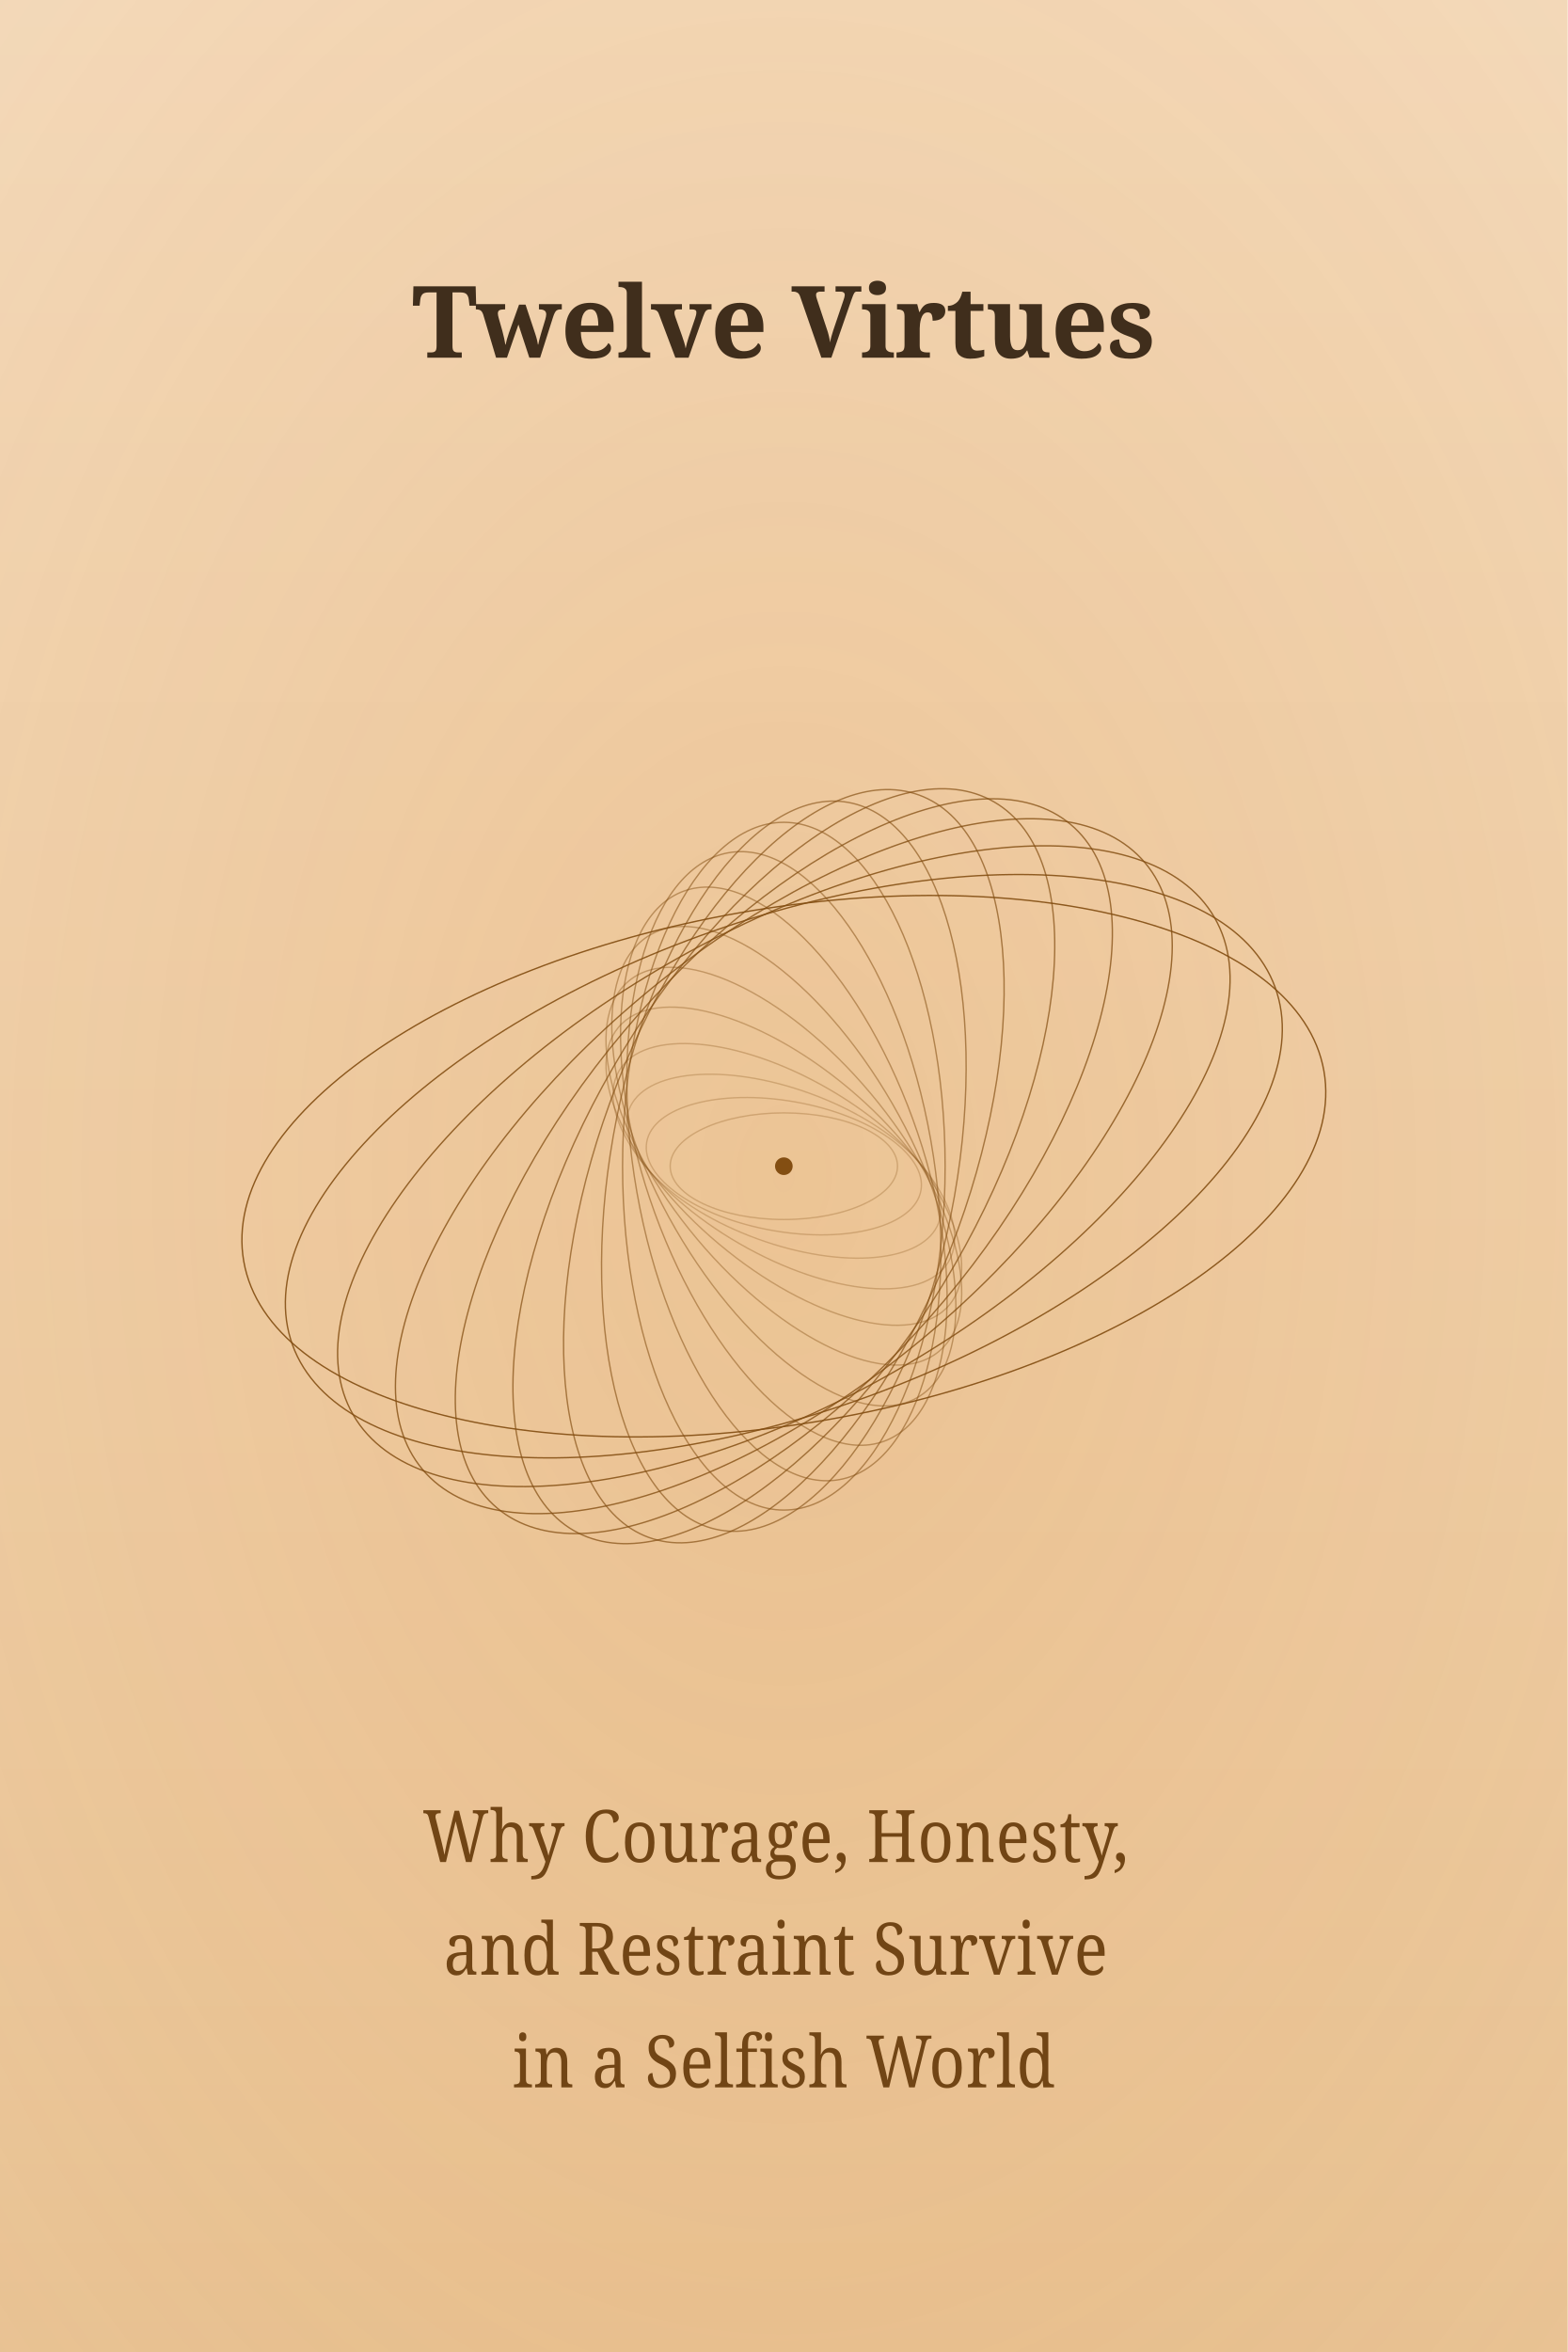
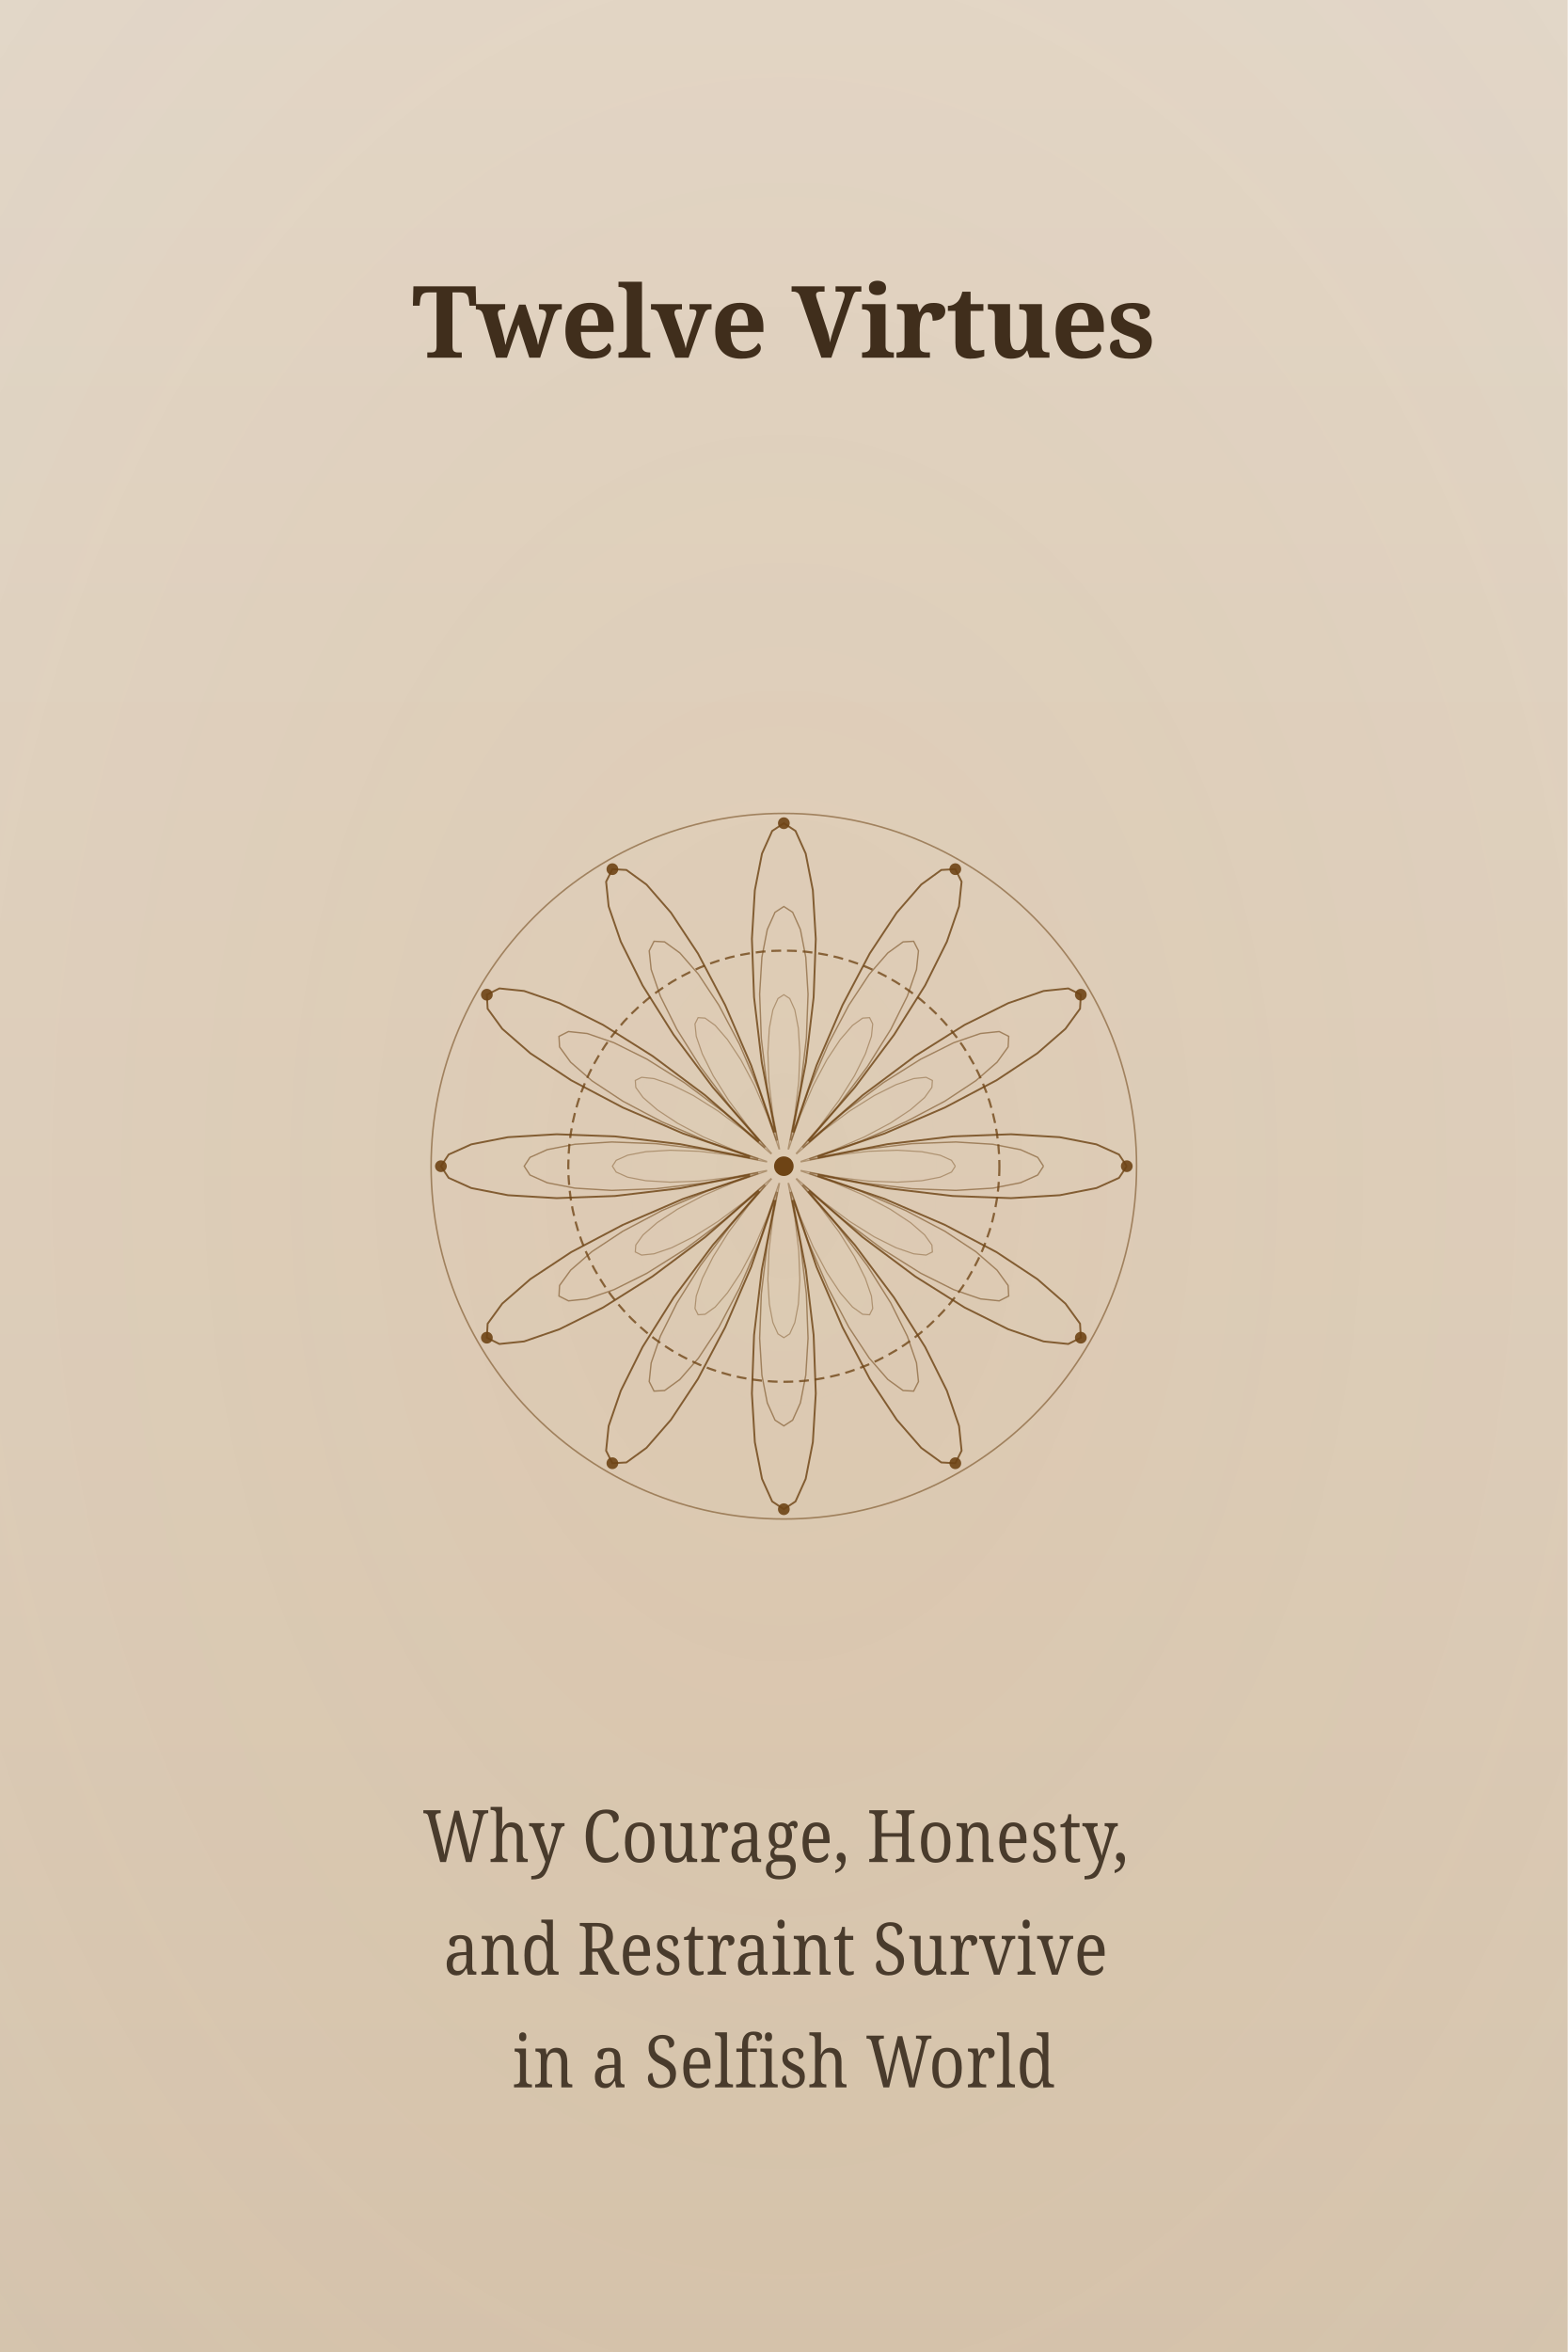
<svg xmlns="http://www.w3.org/2000/svg" viewBox="0 0 1600 2400" width="100%" height="100%">
  <defs>
    <linearGradient id="bg-twelve-virtues" x1="0%" y1="0%" x2="0%" y2="100%">
-       <stop offset="0%" stop-color="#f4dcc0" />
-       <stop offset="60%" stop-color="#efd1ad" />
-       <stop offset="100%" stop-color="#e9c599" />
+       <stop offset="0%" stop-color="#e2d7c9" />
+       <stop offset="60%" stop-color="#dccebc" />
+       <stop offset="100%" stop-color="#d5c4ae" />
    </linearGradient>
    <radialGradient id="halo-twelve-virtues" cx="50%" cy="50%" r="75%">
-       <stop offset="0%" stop-color="#d97706" stop-opacity="0.16" />
-       <stop offset="55%" stop-color="#d97706" stop-opacity="0.09" />
-       <stop offset="100%" stop-color="#d97706" stop-opacity="0.03" />
+       <stop offset="0%" stop-color="#d97706" stop-opacity="0.06" />
+       <stop offset="55%" stop-color="#d97706" stop-opacity="0.03" />
+       <stop offset="100%" stop-color="#d97706" stop-opacity="0.00" />
    </radialGradient>
  </defs>
  <rect width="1600" height="2400" fill="url(#bg-twelve-virtues)" />
  <rect width="1600" height="2400" fill="url(#halo-twelve-virtues)" />
  <g text-anchor="middle">
    <text x="800" y="365" font-family="'Literata', Georgia, serif" font-size="102" font-weight="700" letter-spacing="-0.01em" fill="#402e1c">Twelve Virtues</text>
  </g>
-   <g class="emblem-harmonic" transform="translate(0, -210)">
-     <ellipse cx="800" cy="1400" rx="116.0" ry="54.4" transform="rotate(0 800 1400)" stroke="#834e12" stroke-width="1.4" fill="none" opacity="0.28" />
-     <ellipse cx="800" cy="1400" rx="142.1" ry="66.6" transform="rotate(10 800 1400)" stroke="#834e12" stroke-width="1.4" fill="none" opacity="0.28" />
-     <ellipse cx="800" cy="1400" rx="168.2" ry="78.9" transform="rotate(20 800 1400)" stroke="#834e12" stroke-width="1.4" fill="none" opacity="0.28" />
-     <ellipse cx="800" cy="1400" rx="194.3" ry="91.1" transform="rotate(30 800 1400)" stroke="#834e12" stroke-width="1.4" fill="none" opacity="0.31" />
-     <ellipse cx="800" cy="1400" rx="220.4" ry="103.4" transform="rotate(40 800 1400)" stroke="#834e12" stroke-width="1.4" fill="none" opacity="0.36" />
-     <ellipse cx="800" cy="1400" rx="246.5" ry="115.6" transform="rotate(50 800 1400)" stroke="#834e12" stroke-width="1.4" fill="none" opacity="0.40" />
-     <ellipse cx="800" cy="1400" rx="272.6" ry="127.8" transform="rotate(60 800 1400)" stroke="#834e12" stroke-width="1.4" fill="none" opacity="0.45" />
-     <ellipse cx="800" cy="1400" rx="298.7" ry="140.1" transform="rotate(70 800 1400)" stroke="#834e12" stroke-width="1.4" fill="none" opacity="0.49" />
-     <ellipse cx="800" cy="1400" rx="324.8" ry="152.3" transform="rotate(80 800 1400)" stroke="#834e12" stroke-width="1.4" fill="none" opacity="0.53" />
-     <ellipse cx="800" cy="1400" rx="350.9" ry="164.6" transform="rotate(90 800 1400)" stroke="#834e12" stroke-width="1.4" fill="none" opacity="0.57" />
-     <ellipse cx="800" cy="1400" rx="377.0" ry="176.8" transform="rotate(100 800 1400)" stroke="#834e12" stroke-width="1.4" fill="none" opacity="0.62" />
-     <ellipse cx="800" cy="1400" rx="403.1" ry="189.0" transform="rotate(110 800 1400)" stroke="#834e12" stroke-width="1.4" fill="none" opacity="0.67" />
-     <ellipse cx="800" cy="1400" rx="429.2" ry="201.3" transform="rotate(120 800 1400)" stroke="#834e12" stroke-width="1.4" fill="none" opacity="0.71" />
-     <ellipse cx="800" cy="1400" rx="455.3" ry="213.5" transform="rotate(130 800 1400)" stroke="#834e12" stroke-width="1.4" fill="none" opacity="0.75" />
-     <ellipse cx="800" cy="1400" rx="481.4" ry="225.8" transform="rotate(140 800 1400)" stroke="#834e12" stroke-width="1.4" fill="none" opacity="0.79" />
-     <ellipse cx="800" cy="1400" rx="507.5" ry="238.0" transform="rotate(150 800 1400)" stroke="#834e12" stroke-width="1.4" fill="none" opacity="0.84" />
-     <ellipse cx="800" cy="1400" rx="533.6" ry="250.2" transform="rotate(160 800 1400)" stroke="#834e12" stroke-width="1.4" fill="none" opacity="0.89" />
-     <ellipse cx="800" cy="1400" rx="559.7" ry="262.5" transform="rotate(170 800 1400)" stroke="#834e12" stroke-width="1.4" fill="none" opacity="0.92" />
-     <circle cx="800" cy="1400" r="9" fill="#834e12" />
+   <g class="emblem-virtues" transform="translate(0, -210)">
+     <circle cx="800" cy="1400" r="360" stroke="#6e4415" stroke-width="1.6" fill="none" opacity="0.55" />
+     <circle cx="800" cy="1400" r="220" stroke="#6e4415" stroke-width="2.2" stroke-dasharray="10,6" fill="none" opacity="0.78" />
+     <polyline points="1150.0,1400.0 1142.1,1411.9 1119.0,1422.3 1081.6,1429.6 1031.9,1432.6 972.3,1430.4 905.8,1422.5 835.5,1408.9 835.2,1410.1 902.9,1433.4 964.4,1459.9 1017.1,1487.7 1058.7,1515.2 1087.4,1540.2 1102.3,1560.7 1103.1,1575.0 1090.3,1581.4 1065.1,1578.8 1029.1,1566.4 984.5,1544.2 934.1,1512.5 880.4,1472.4 826.3,1425.4 825.4,1426.3 872.4,1480.4 912.5,1534.1 944.2,1584.5 966.4,1629.1 978.8,1665.1 981.4,1690.3 975.0,1703.1 960.7,1702.3 940.2,1687.4 915.2,1658.7 887.7,1617.1 859.9,1564.4 833.4,1502.9 810.1,1435.2 808.9,1435.5 822.5,1505.8 830.4,1572.3 832.6,1631.9 829.6,1681.6 822.3,1719.0 811.9,1742.1 800.0,1750.0 788.1,1742.1 777.7,1719.0 770.4,1681.6 767.4,1631.9 769.6,1572.3 777.5,1505.8 791.1,1435.5 789.9,1435.2 766.6,1502.9 740.1,1564.4 712.3,1617.1 684.8,1658.7 659.8,1687.4 639.3,1702.3 625.0,1703.1 618.6,1690.3 621.2,1665.1 633.6,1629.1 655.8,1584.5 687.5,1534.1 727.6,1480.4 774.6,1426.3 773.7,1425.4 719.6,1472.4 665.9,1512.5 615.5,1544.2 570.9,1566.4 534.9,1578.8 509.7,1581.4 496.9,1575.0 497.7,1560.7 512.6,1540.2 541.3,1515.2 582.9,1487.7 635.6,1459.9 697.1,1433.4 764.8,1410.1 764.5,1408.9 694.2,1422.5 627.7,1430.4 568.1,1432.6 518.4,1429.6 481.0,1422.3 457.9,1411.9 450.0,1400.0 457.9,1388.1 481.0,1377.7 518.4,1370.4 568.1,1367.4 627.7,1369.6 694.2,1377.5 764.5,1391.1 764.8,1389.9 697.1,1366.6 635.6,1340.1 582.9,1312.3 541.3,1284.8 512.6,1259.8 497.7,1239.3 496.9,1225.0 509.7,1218.6 534.9,1221.2 570.9,1233.6 615.5,1255.8 665.9,1287.5 719.6,1327.6 773.7,1374.6 774.6,1373.7 727.6,1319.6 687.5,1265.9 655.8,1215.5 633.6,1170.9 621.2,1134.9 618.6,1109.7 625.0,1096.9 639.3,1097.7 659.8,1112.6 684.8,1141.3 712.3,1182.9 740.1,1235.6 766.6,1297.1 789.9,1364.8 791.1,1364.5 777.5,1294.2 769.6,1227.7 767.4,1168.1 770.4,1118.4 777.7,1081.0 788.1,1057.9 800.0,1050.0 811.9,1057.9 822.3,1081.0 829.6,1118.4 832.6,1168.1 830.4,1227.7 822.5,1294.2 808.9,1364.5 810.1,1364.8 833.4,1297.1 859.9,1235.6 887.7,1182.9 915.2,1141.3 940.2,1112.6 960.7,1097.7 975.0,1096.9 981.4,1109.7 978.8,1134.9 966.4,1170.9 944.2,1215.5 912.5,1265.9 872.4,1319.6 825.4,1373.7 826.3,1374.6 880.4,1327.6 934.1,1287.5 984.5,1255.8 1029.1,1233.6 1065.1,1221.2 1090.3,1218.6 1103.1,1225.0 1102.3,1239.3 1087.4,1259.8 1058.7,1284.8 1017.1,1312.3 964.4,1340.1 902.9,1366.6 835.2,1389.9 835.5,1391.1 905.8,1377.5 972.3,1369.6 1031.9,1367.4 1081.6,1370.4 1119.0,1377.7 1142.1,1388.1 1150.0,1400.0" stroke="#6e4415" stroke-width="1.9" fill="none" opacity="0.82" />
+     <polyline points="1065.0,1400.0 1059.1,1409.0 1041.5,1416.9 1013.2,1422.4 975.6,1424.7 930.5,1423.0 880.1,1417.0 826.9,1406.7 826.6,1407.6 877.9,1425.3 924.5,1445.3 964.4,1466.4 995.9,1487.2 1017.6,1506.1 1028.9,1521.7 1029.5,1532.5 1019.8,1537.4 1000.7,1535.4 973.4,1526.0 939.7,1509.2 901.5,1485.2 860.9,1454.8 819.9,1419.2 819.2,1419.9 854.8,1460.9 885.2,1501.5 909.2,1539.7 926.0,1573.4 935.4,1600.7 937.4,1619.8 932.5,1629.5 921.7,1628.9 906.1,1617.6 887.2,1595.9 866.4,1564.4 845.3,1524.5 825.3,1477.9 807.6,1426.6 806.7,1426.9 817.0,1480.1 823.0,1530.5 824.7,1575.6 822.4,1613.2 816.9,1641.5 809.0,1659.1 800.0,1665.0 791.0,1659.1 783.1,1641.5 777.6,1613.2 775.3,1575.6 777.0,1530.5 783.0,1480.1 793.3,1426.9 792.4,1426.6 774.7,1477.9 754.7,1524.5 733.6,1564.4 712.8,1595.9 693.9,1617.6 678.3,1628.9 667.5,1629.5 662.6,1619.8 664.6,1600.7 674.0,1573.4 690.8,1539.7 714.8,1501.5 745.2,1460.9 780.8,1419.9 780.1,1419.2 739.1,1454.8 698.5,1485.2 660.3,1509.2 626.6,1526.0 599.3,1535.4 580.2,1537.4 570.5,1532.5 571.1,1521.7 582.4,1506.1 604.1,1487.2 635.6,1466.4 675.5,1445.3 722.1,1425.3 773.4,1407.6 773.1,1406.7 719.9,1417.0 669.5,1423.0 624.4,1424.7 586.8,1422.4 558.5,1416.9 540.9,1409.0 535.0,1400.0 540.9,1391.0 558.5,1383.1 586.8,1377.6 624.4,1375.3 669.5,1377.0 719.9,1383.0 773.1,1393.3 773.4,1392.4 722.1,1374.7 675.5,1354.7 635.6,1333.6 604.1,1312.8 582.4,1293.9 571.1,1278.3 570.5,1267.5 580.2,1262.6 599.3,1264.6 626.6,1274.0 660.3,1290.8 698.5,1314.8 739.1,1345.2 780.1,1380.8 780.8,1380.1 745.2,1339.1 714.8,1298.5 690.8,1260.3 674.0,1226.6 664.6,1199.3 662.6,1180.2 667.5,1170.5 678.3,1171.1 693.9,1182.4 712.8,1204.1 733.6,1235.6 754.7,1275.5 774.7,1322.1 792.4,1373.4 793.3,1373.1 783.0,1319.9 777.0,1269.5 775.3,1224.4 777.6,1186.8 783.1,1158.5 791.0,1140.9 800.0,1135.0 809.0,1140.9 816.9,1158.5 822.4,1186.8 824.7,1224.4 823.0,1269.5 817.0,1319.9 806.7,1373.1 807.6,1373.4 825.3,1322.1 845.3,1275.5 866.4,1235.6 887.2,1204.1 906.1,1182.4 921.7,1171.1 932.5,1170.5 937.4,1180.2 935.4,1199.3 926.0,1226.6 909.2,1260.3 885.2,1298.5 854.8,1339.1 819.2,1380.1 819.9,1380.8 860.9,1345.2 901.5,1314.8 939.7,1290.8 973.4,1274.0 1000.7,1264.6 1019.8,1262.6 1029.5,1267.5 1028.9,1278.3 1017.6,1293.9 995.9,1312.8 964.4,1333.6 924.5,1354.7 877.9,1374.7 826.6,1392.4 826.9,1393.3 880.1,1383.0 930.5,1377.0 975.6,1375.3 1013.2,1377.6 1041.5,1383.1 1059.1,1391.0 1065.0,1400.0" stroke="#6e4415" stroke-width="1.4" fill="none" opacity="0.55" />
+     <polyline points="975.0,1400.0 971.1,1406.0 959.5,1411.2 940.8,1414.8 916.0,1416.3 886.2,1415.2 852.9,1411.2 817.7,1404.4 817.6,1405.0 851.4,1416.7 882.2,1429.9 908.6,1443.9 929.3,1457.6 943.7,1470.1 951.1,1480.4 951.6,1487.5 945.2,1490.7 932.5,1489.4 914.5,1483.2 892.3,1472.1 867.0,1456.2 840.2,1436.2 813.2,1412.7 812.7,1413.2 836.2,1440.2 856.2,1467.0 872.1,1492.3 883.2,1514.5 889.4,1532.5 890.7,1545.2 887.5,1551.6 880.4,1551.1 870.1,1543.7 857.6,1529.3 843.9,1508.6 829.9,1482.2 816.7,1451.4 805.0,1417.6 804.4,1417.7 811.2,1452.9 815.2,1486.2 816.3,1516.0 814.8,1540.8 811.2,1559.5 806.0,1571.1 800.0,1575.0 794.0,1571.1 788.8,1559.5 785.2,1540.8 783.7,1516.0 784.8,1486.2 788.8,1452.9 795.6,1417.7 795.0,1417.6 783.3,1451.4 770.1,1482.2 756.1,1508.6 742.4,1529.3 729.9,1543.7 719.6,1551.1 712.5,1551.6 709.3,1545.2 710.6,1532.5 716.8,1514.5 727.9,1492.3 743.8,1467.0 763.8,1440.2 787.3,1413.2 786.8,1412.7 759.8,1436.2 733.0,1456.2 707.7,1472.1 685.5,1483.2 667.5,1489.4 654.8,1490.7 648.4,1487.5 648.9,1480.4 656.3,1470.1 670.7,1457.6 691.4,1443.9 717.8,1429.9 748.6,1416.7 782.4,1405.0 782.3,1404.4 747.1,1411.2 713.8,1415.2 684.0,1416.3 659.2,1414.8 640.5,1411.2 628.9,1406.0 625.0,1400.0 628.9,1394.0 640.5,1388.8 659.2,1385.2 684.0,1383.7 713.8,1384.8 747.1,1388.8 782.3,1395.6 782.4,1395.0 748.6,1383.3 717.8,1370.1 691.4,1356.1 670.7,1342.4 656.3,1329.9 648.9,1319.6 648.4,1312.5 654.8,1309.3 667.5,1310.6 685.5,1316.8 707.7,1327.9 733.0,1343.8 759.8,1363.8 786.8,1387.3 787.3,1386.8 763.8,1359.8 743.8,1333.0 727.9,1307.7 716.8,1285.5 710.6,1267.5 709.3,1254.8 712.5,1248.4 719.6,1248.9 729.9,1256.3 742.4,1270.7 756.1,1291.4 770.1,1317.8 783.3,1348.6 795.0,1382.4 795.6,1382.3 788.8,1347.1 784.8,1313.8 783.7,1284.0 785.2,1259.2 788.8,1240.5 794.0,1228.9 800.0,1225.0 806.0,1228.9 811.2,1240.5 814.8,1259.2 816.3,1284.0 815.2,1313.8 811.2,1347.1 804.4,1382.3 805.0,1382.4 816.7,1348.6 829.9,1317.8 843.9,1291.4 857.6,1270.7 870.1,1256.3 880.4,1248.9 887.5,1248.4 890.7,1254.8 889.4,1267.5 883.2,1285.5 872.1,1307.7 856.2,1333.0 836.2,1359.8 812.7,1386.8 813.2,1387.3 840.2,1363.8 867.0,1343.8 892.3,1327.9 914.5,1316.8 932.5,1310.6 945.2,1309.3 951.6,1312.5 951.1,1319.6 943.7,1329.9 929.3,1342.4 908.6,1356.1 882.2,1370.1 851.4,1383.3 817.6,1395.0 817.7,1395.6 852.9,1388.8 886.2,1384.8 916.0,1383.7 940.8,1385.2 959.5,1388.8 971.1,1394.0 975.0,1400.0" stroke="#6e4415" stroke-width="1.2" fill="none" opacity="0.42" />
+     <circle cx="1150.0" cy="1400.0" r="6" fill="#6e4415" opacity="0.90" />
+     <circle cx="1103.1" cy="1575.0" r="6" fill="#6e4415" opacity="0.90" />
+     <circle cx="975.0" cy="1703.1" r="6" fill="#6e4415" opacity="0.90" />
+     <circle cx="800.0" cy="1750.0" r="6" fill="#6e4415" opacity="0.90" />
+     <circle cx="625.0" cy="1703.1" r="6" fill="#6e4415" opacity="0.90" />
+     <circle cx="496.9" cy="1575.0" r="6" fill="#6e4415" opacity="0.90" />
+     <circle cx="450.0" cy="1400.0" r="6" fill="#6e4415" opacity="0.90" />
+     <circle cx="496.9" cy="1225.0" r="6" fill="#6e4415" opacity="0.90" />
+     <circle cx="625.0" cy="1096.9" r="6" fill="#6e4415" opacity="0.90" />
+     <circle cx="800.0" cy="1050.0" r="6" fill="#6e4415" opacity="0.90" />
+     <circle cx="975.0" cy="1096.9" r="6" fill="#6e4415" opacity="0.90" />
+     <circle cx="1103.1" cy="1225.0" r="6" fill="#6e4415" opacity="0.90" />
+     <circle cx="800" cy="1400" r="10" fill="#6e4415" />
  </g>
  <g text-anchor="middle" transform="translate(800, 0) scale(0.87, 1) translate(-800, 0)">
-     <text x="800" y="1900" font-family="'Literata', Georgia, serif" font-size="74" font-weight="400" letter-spacing="0.01em" fill="#714515">
+     <text x="800" y="1900" font-family="'Literata', Georgia, serif" font-size="74" font-weight="400" letter-spacing="0.01em" fill="#493b2c">
      <tspan x="800" dy="0">Why Courage, Honesty,</tspan>
      <tspan x="800" dy="115">and Restraint Survive</tspan>
      <tspan x="800" dy="115">in a Selfish World</tspan>
    </text>
  </g>
</svg>
